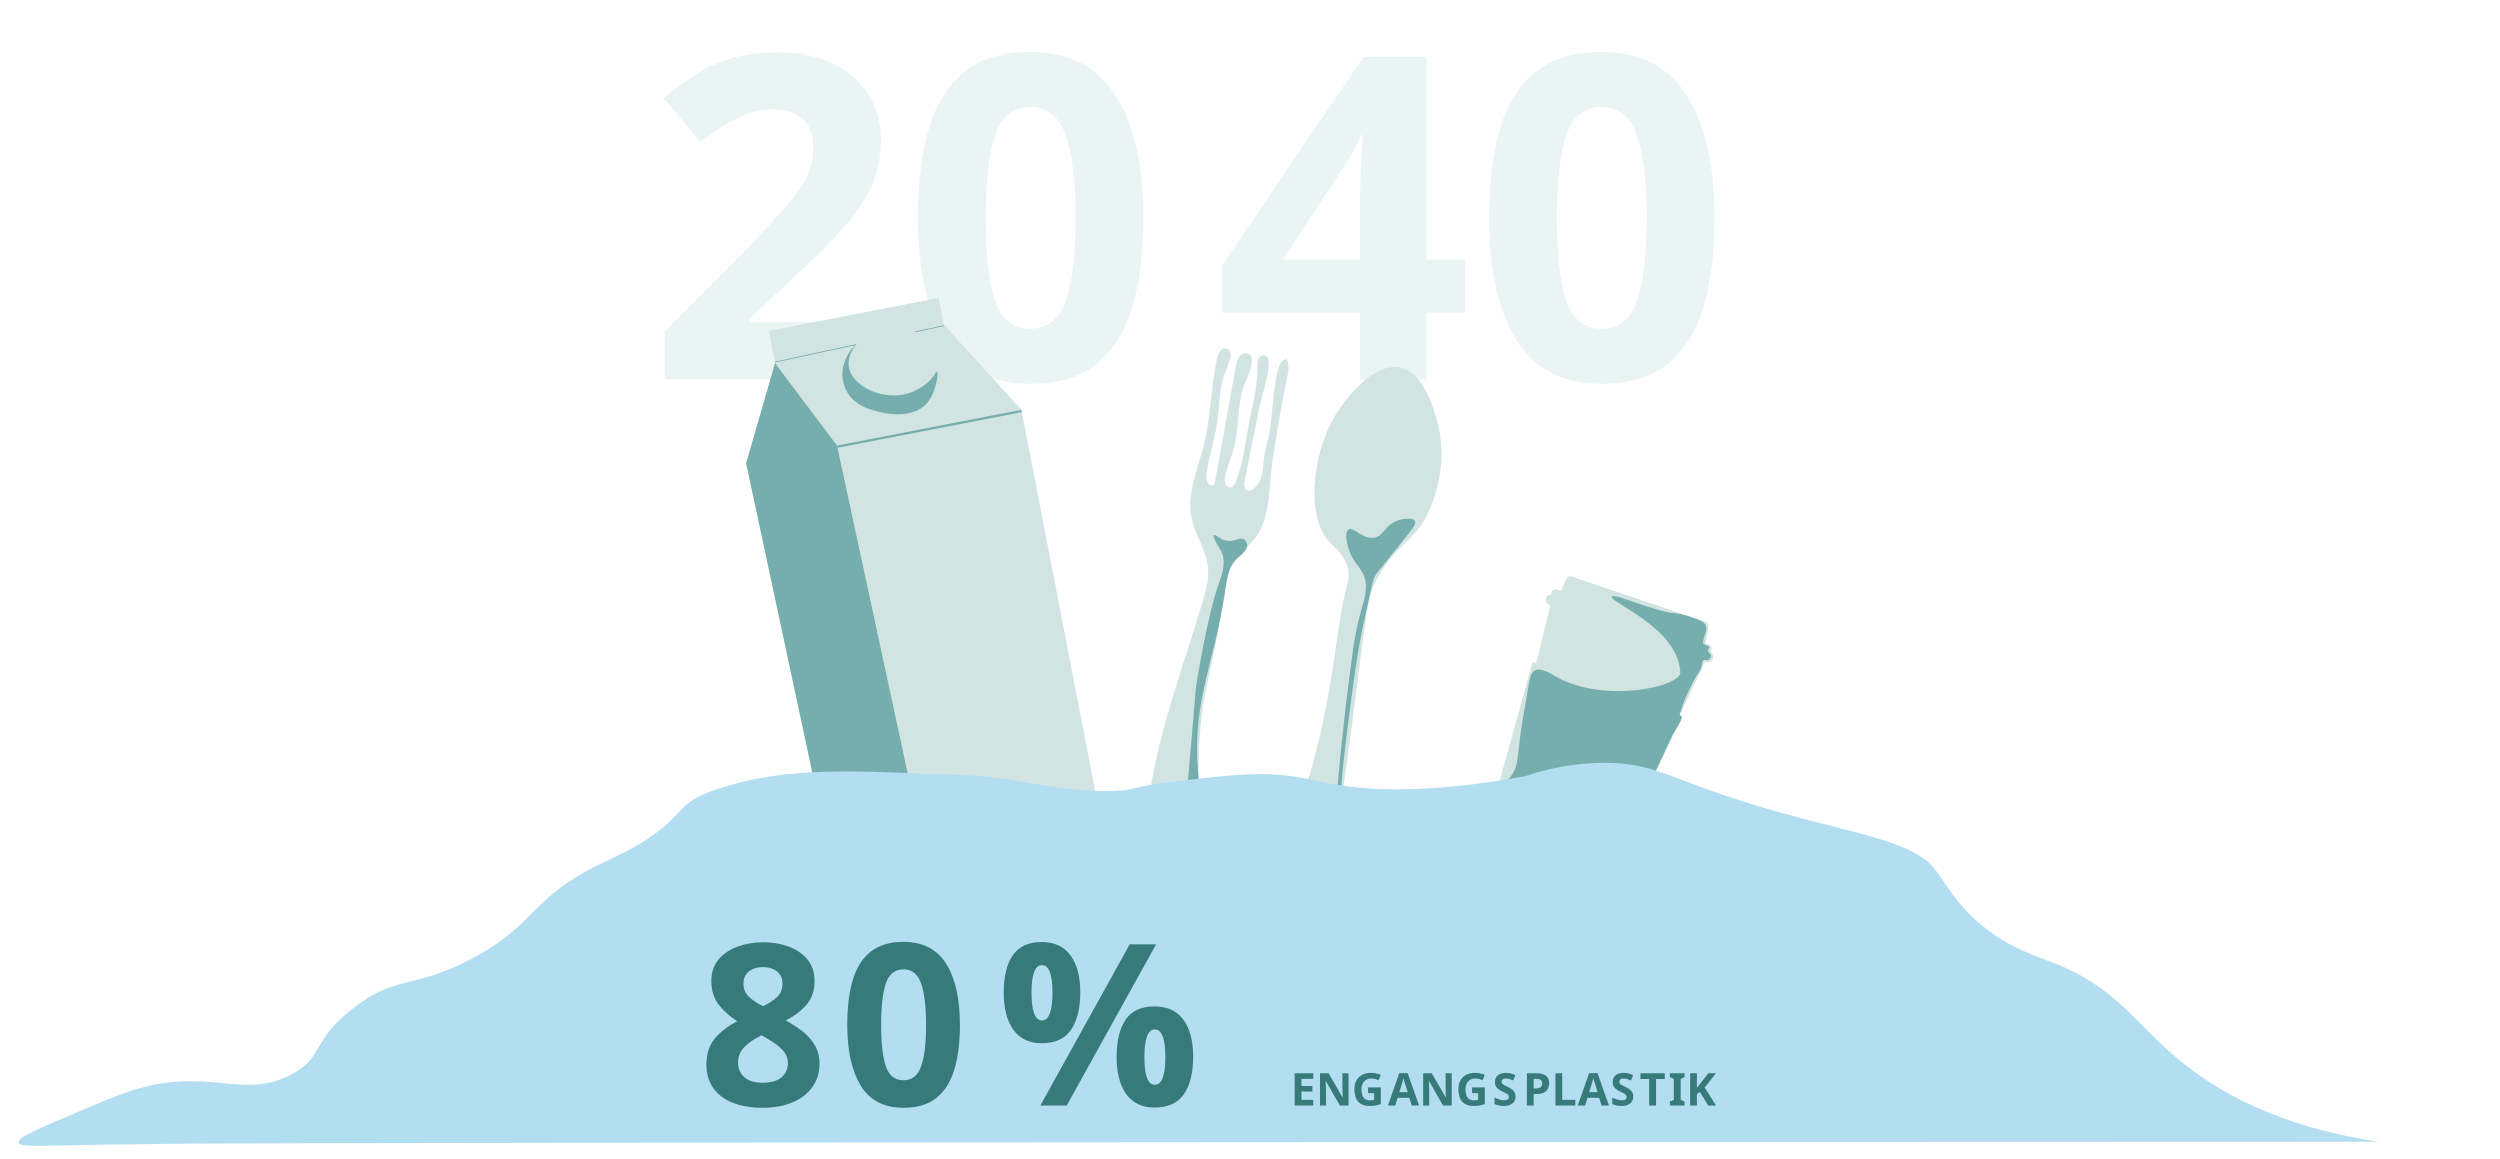
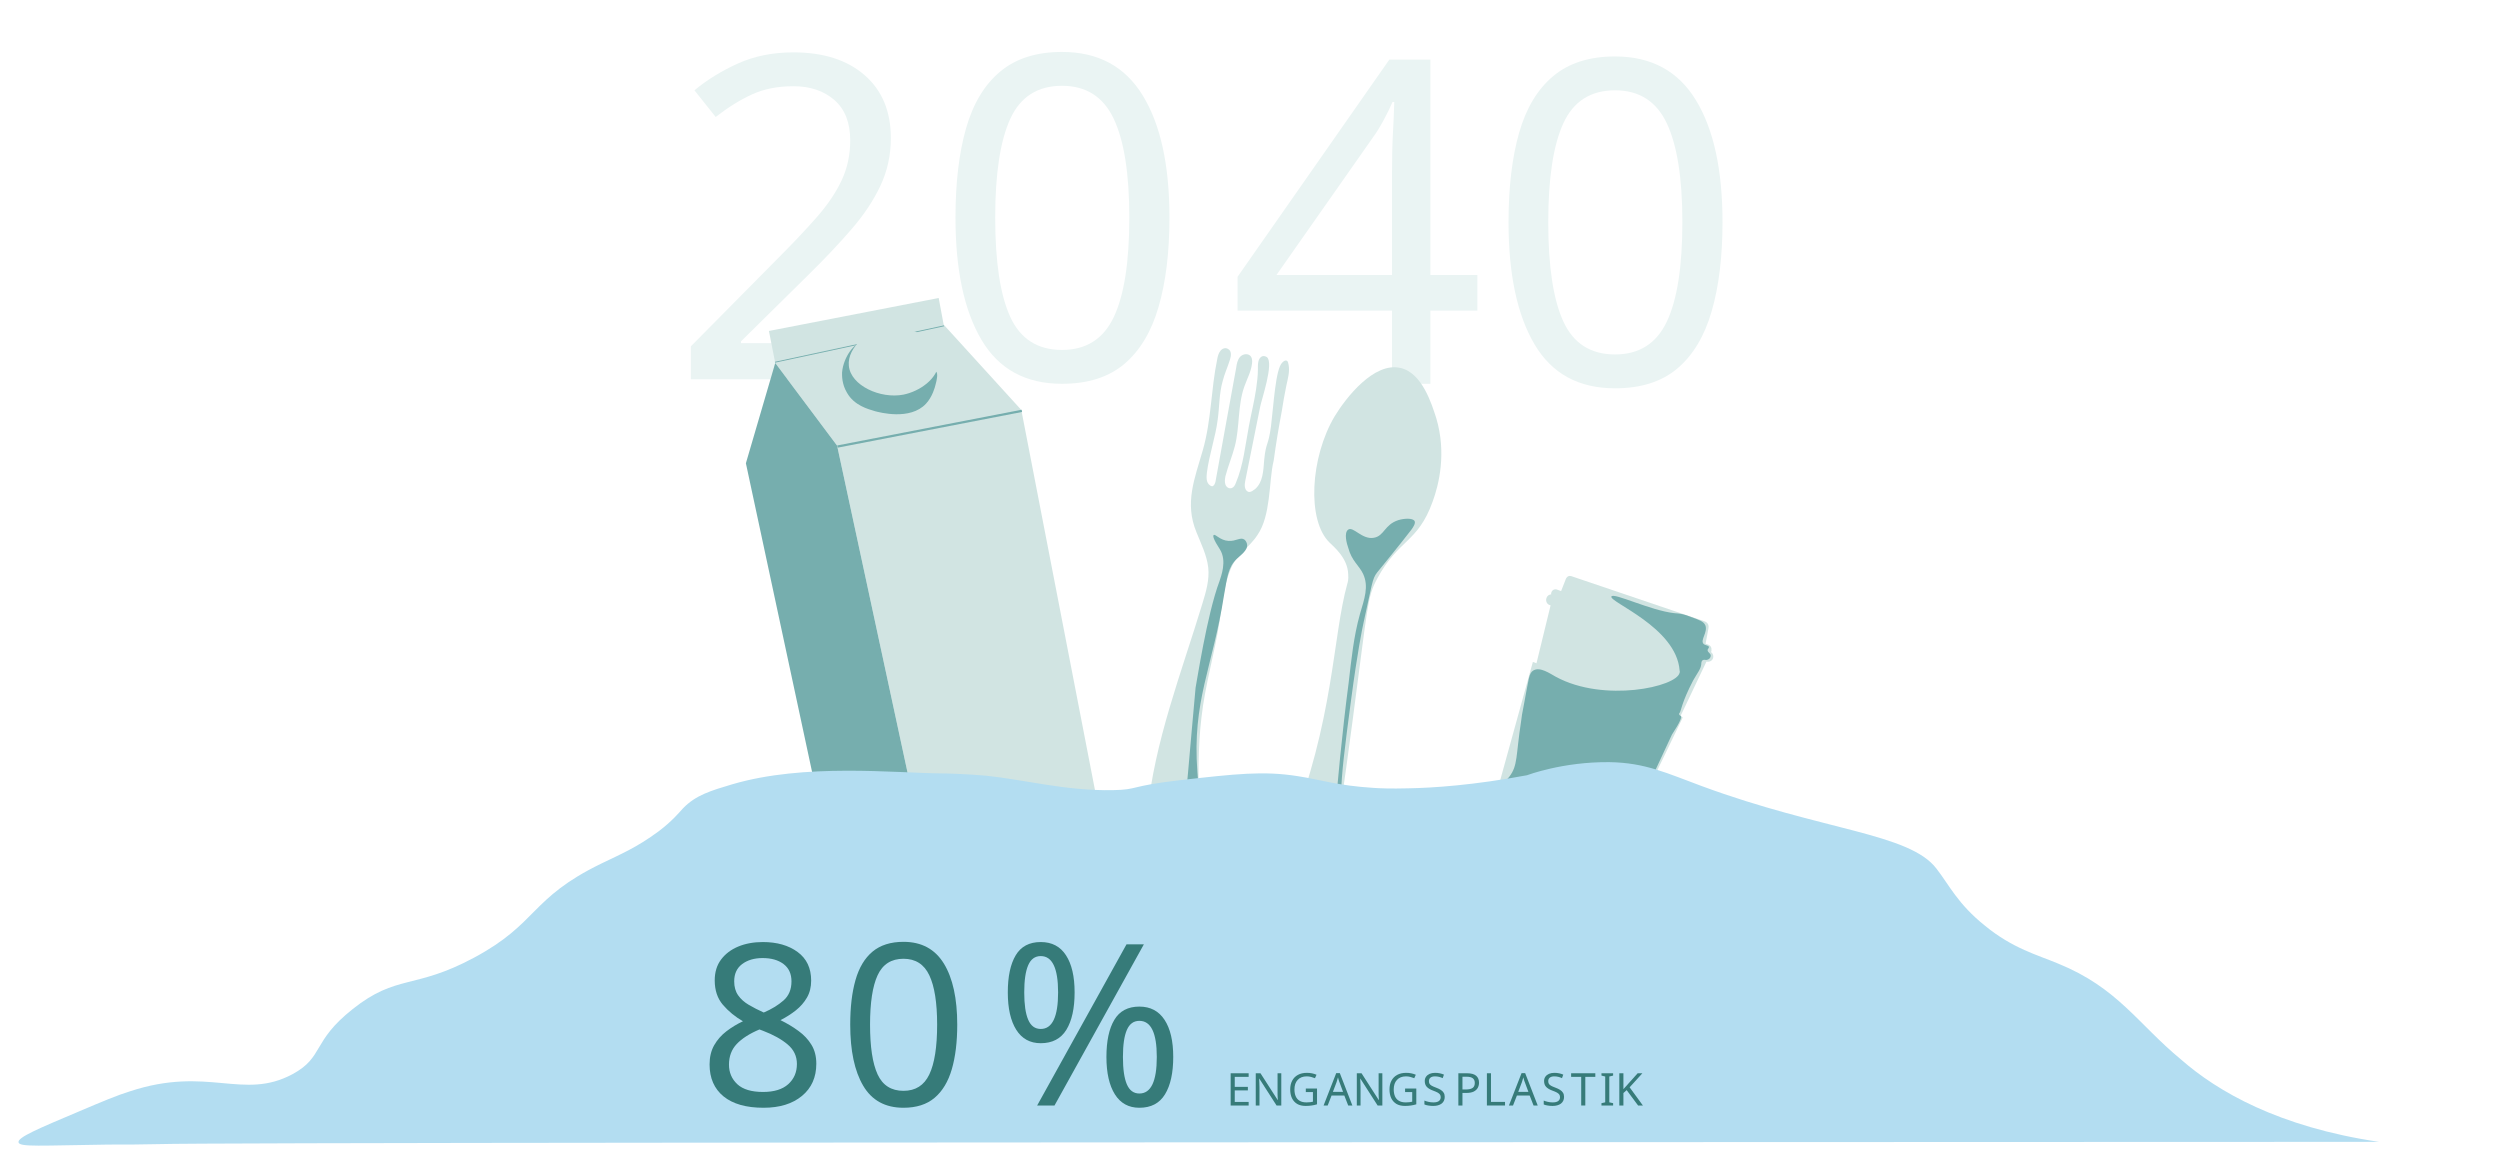
- <svg xmlns="http://www.w3.org/2000/svg" id="Layer_1" width="195.33mm" height="90.54mm" viewBox="0 0 553.68 256.64">
-   <defs>
-     <style>.cls-1{font-size:50px;}.cls-1,.cls-2{fill:#367b79;}.cls-1,.cls-2,.cls-3{font-family:Campton-BoldDEMO, Campton;font-weight:700;}.cls-4{letter-spacing:-.02em;}.cls-5{letter-spacing:0em;}.cls-2{font-size:10px;}.cls-6{letter-spacing:-.03em;}.cls-7{letter-spacing:0em;}.cls-8{letter-spacing:-.02em;}.cls-3{fill:#eaf4f3;font-size:100px;}.cls-9{letter-spacing:0em;}.cls-10{letter-spacing:-.04em;}.cls-11{fill:#76aeae;}.cls-11,.cls-12,.cls-13{stroke-width:0px;}.cls-12{fill:#d1e4e2;}.cls-13{fill:#b3ddf1;}.cls-14{letter-spacing:0em;}</style>
-   </defs>
-   <text class="cls-3" transform="translate(143.21 84)">
-     <tspan class="cls-9" x="0" y="0">2</tspan>
-     <tspan class="cls-8" x="56.5" y="0">0</tspan>
-     <tspan x="125.8" y="0">40</tspan>
-   </text>
-   <polygon class="cls-12" points="185.39 98.66 171.65 80.41 170.27 73.28 207.89 65.99 209.03 71.89 226.21 90.76 246.79 197.08 209.61 210.99 185.39 98.66" />
-   <polygon class="cls-11" points="165.24 102.6 171.65 80.41 185.39 98.66 209.61 210.99 187.18 205.16 165.24 102.6" />
-   <path class="cls-12" d="m280.97,110.47c-.37,2.95-1.01,5.81-2.48,8.01-1.94,2.91-4.67,4.32-6.02,7.74-1.45,3.66-1.76,7.65-2.35,11.51-1.08,7.11-3.17,14.04-4.03,21.17-1.6,13.26.62,27.01-2.34,40.12-.62,2.77-2.24,5.6-4.95,6.45-2.33.73-4.88-.19-6.86-1.61-1.86-1.33-3.43-3.14-4.16-5.3-.73-2.16-.55-4.69.75-6.56.94-1.35,2.37-2.28,3.36-3.59,1.7-2.23,1.91-5.21,2.18-8,1.52-15.95,7.58-31.45,12.15-46.72.78-2.6,1.57-5.29,1.31-7.99-.26-2.74-1.57-5.25-2.64-7.79-2.73-6.49-.37-11.87,1.43-18.24,1.85-6.56,1.78-13.51,3.2-20.17.13-.62.29-1.27.7-1.76.41-.49,1.15-.76,1.7-.44.76.43.69,1.54.44,2.38-.47,1.57-1.18,3.07-1.62,4.65-.77,2.75-.69,5.65-1.05,8.48-.5,3.99-1.86,7.82-2.44,11.8-.14.99-.15,2.2.69,2.75.15.1.33.17.51.15.43-.06.6-.58.67-1,1.53-8.45,3.05-16.9,4.58-25.34.15-.81.31-1.65.84-2.28s1.54-.92,2.18-.4c.49.4.58,1.13.52,1.76-.16,1.81-1.11,3.44-1.73,5.14-1.52,4.19-1.02,8.85-2.07,13.19-.55,2.28-1.53,4.43-2.06,6.71-.14.58-.24,1.21-.04,1.77s.83,1.02,1.4.82c.46-.15.71-.64.9-1.09,1.67-3.99,2.11-8.38,2.9-12.63.51-2.74,1.18-5.45,1.59-8.2.21-1.45.35-2.92.37-4.39,0-.86-.1-2.48.98-2.85.33-.11.73-.02,1,.19,1.6,1.25-1.18,9.36-1.5,10.98-1.1,5.47-2.19,10.94-3.29,16.41-.17.86-.22,1.98.57,2.36.58.27,1.44-.47,1.64-.64,1.72-1.47,1.76-3.91,2.04-6.45.44-3.97.88-2.91,1.45-7.38.61-4.75.98-12.72,2.52-14.14.16-.15.62-.58.96-.44.3.12.33.64.39.91.31,1.49-.24,3.17-.52,4.63-.36,1.87-.71,3.74-1.05,5.61-.66,3.66-1.27,7.32-1.84,11-.4,2.62-.5,5.73-.87,8.75Z" />
-   <path class="cls-11" d="m273.86,123.8c.83-.76,2.5-1.9,2.33-3.24,0-.08-.1-.73-.62-1.09-.88-.6-1.83.41-3.45.33-1.88-.09-2.92-1.57-3.26-1.27-.2.17-.06.87,1.4,3.17,0,0,0,0,0,0,1.55,2.57.24,5.96-.13,6.95-2.75,7.42-5.14,22.76-5.27,23.63-.03.21,0,.05-.85,10.04-.38,4.56-1,11.8-1.9,20.41-1.25,12.01-1.73,13.83-3.3,16.06-1.74,2.47-4.29,4.64-3.58,6.06.5,1,2.41,1.23,3.82.86.66-.17,3.1-.97,5.3-7.12,1.82-5.1,1.93-9.55,1.89-13.41-.08-6.86-.65-10.98-.91-14.32-1.24-15.76,3.41-23.2,5.89-39.23.58-3.74.75-6.07,2.65-7.83Z" />
-   <path class="cls-12" d="m310.24,81.46c4.83,1.14,6.91,7.99,7.86,11.14,2.33,7.65.6,14.66-.8,18.53-3.34,9.22-7.59,8.26-12.32,17.05-2.19,4.06-2.04,5.68-5.41,31.19-2.41,18.19-2.46,17.17-2.48,19.02-.14,10.51,1.82,16.93-1.57,26.21-2.48,6.81-5.03,7.44-5.65,7.56-3.42.65-7.42-3.33-9.01-7.11-2.42-5.76.84-10.85,4.81-20.83,9.89-24.88,9.5-43.11,12.76-55,.07-.26.29-1.04.25-2.07-.12-3.61-3.22-6.12-4.13-7-5.1-4.9-4.34-18.88,1.11-28.02,2.4-4.03,8.67-12.06,14.57-10.67Z" />
-   <path class="cls-11" d="m301.92,127.14c1.28,2.77.26,5.46-.69,8.9-1.36,4.95-1.87,10.11-2.54,15.21-1.49,11.44-2.47,22.65-2.96,28.59-.46,5.66-1.8,11.23-2.26,16.88,0,0-.87,10.68-4.26,11.78-.08.03-.27.08-.53.18-.25.1-.91.37-1.94,1.14-.61.46-.92.69-.92.83-.02.7,2.25,1.83,4.04,1.51.81-.15,2.73-.8,4.75-6.13,2.07-5.45,2.1-10.15,2.12-13.17.06-7,.2-13.67.26-16.16.14-5.38.83-10.68,2.2-21.29,1.46-11.27,2.49-15.97,2.83-17.44,1.91-8.5,1.88-9.71,2.99-11.14.78-1.01,4.99-6.09,7.62-9.5.33-.43,1.04-1.37.73-1.94-.39-.72-2.25-.61-3.61-.18-3.13.98-3.14,3.45-5.38,3.86-2.63.49-4.58-2.56-5.73-1.76-.95.67-.25,3.22-.04,3.96.84,3.02,2.39,3.9,3.3,5.87Z" />
-   <path class="cls-12" d="m345.61,131.29l1.12-2.76s.33-1.15,1.26-.87,29.5,10,29.5,10c0,0,1.1.26.85,1.45s-.66,3.69-.66,3.69" />
-   <rect class="cls-12" x="342.52" y="136.57" width="37.64" height="2.02" rx="1.01" ry="1.01" transform="translate(68.65 -115.07) rotate(19.96)" />
-   <rect class="cls-12" x="341.29" y="137.94" width="39.28" height="2.41" rx="1.2" ry="1.2" transform="translate(69.16 -114.83) rotate(19.96)" />
-   <path class="cls-12" d="m344.05,131.27l-3.82,15.64-.82-.3-7.9,28.58.78,1.33-2.58,9.17s-.6,1.26.48,2.05,7.27,4.66,11.51,5.96c4.24,1.3,10.97,2.79,11.41,2.55s1.17-1.17,1.68-2.13,3.75-8.06,3.75-8.06l.9-.11,13.1-27.23-.53-.27,6.85-14.52-34.81-12.66Z" />
-   <path class="cls-11" d="m348.62,185.46c.05.27.37,1.93-.5,3.38-.94,1.57-2.83,2.12-4.99,2.72-2.97.82-4.44.55-4.5.94-.13.85,7.01,1.39,10.95,3.22.53.25,2.36,1.12,3.74.39.54-.29.74-.67,1.94-3.13,1.24-2.54,1.94-3.77,2.14-4.44.16-.54.43-1.05.63-1.58.19-.5.32-.87.65-1.02.3-.14.54.01.75.01,1.03,0,1.85-3.35,2.2-4.58.19-.68.1-.21,2.82-5.86,1.21-2.51,3.09-6.48,5.99-12.78,1.9-2.93,2.19-3.89,1.96-4.09-.08-.07-.36-.17-.4-.41-.03-.15.05-.28.07-.31.36-.61.42-2.16,3.04-7.15.85-1.63,1.73-2.48,1.82-3.62.01-.17.04-.75.39-.94.3-.17.56.1.96-.05.35-.13.68-.54.67-.92,0-.52-.7-.71-.66-1.24.02-.34.31-.43.26-.67-.08-.39-.81-.3-1.18-.67-.76-.78,1.01-2.64.4-4.14-.36-.88-1.36-1.22-3.26-1.86-1.34-.45-2.01-.68-3.58-.84-5.28-.56-13.44-4.59-13.94-3.68-.66,1.21,14.38,6.77,15.11,16.4,0,.1.09.29.04.53-.58,3.13-16.67,6.7-27.36.89-1.31-.71-3.52-2.27-4.95-1.43-.96.56-1.05,1.87-1.95,7.13-.57,3.32-.46,2.4-.72,4.05-1.21,7.75-.7,9.8-2.61,12.31-1.29,1.7-2.12,1.53-2.15,2.37-.14,3.58,14.97,4.68,16.2,11.08Z" />
-   <path class="cls-13" d="m526.84,252.86c-341.83.09-482.11.26-491.67.49-3.74.09-7.48.07-11.22.13-14.92.25-19.61.64-19.85-.45-.24-1.08,4.26-3.01,13.25-6.81,5.35-2.27,8.48-3.59,11.36-4.54,17.29-5.73,25.02,2.14,35.97-3.79,7-3.79,4.23-7.23,13.25-14.39,9.76-7.75,13.71-4.29,26.88-11.36,14.17-7.6,12.33-13.06,28.06-20.76,4.28-2.1,7.82-3.48,12.79-7.19,2.9-2.16,4.36-4.04,5.41-5.09,2.84-2.86,6.19-3.89,10.89-5.27,16.02-4.7,35.75-2.47,46.43-2.37.09,0,.35,0,.69,0,0,0,4.54.07,9.12.53,8.58.87,17.74,3.44,28.05,3.2,5.65-.14,3.46-.92,14.75-2.22,12.36-1.42,18.53-2.12,26.09-.91,5.19.83,8.81,2.14,16.81,2.61,1.38.08,3.87.2,7.56.12,5.65-.11,14.57-.67,26.43-2.91,0,0,7.87-3.04,18.15-2.94,8.02.08,12.9,2.5,20.46,5.3,26.79,9.93,45.97,10.39,52.01,18.25,2.78,3.62,4.74,7.84,10.65,12.64,6.21,5.05,11.7,6.53,16.24,8.35,13.32,5.35,17.55,13.27,27.25,21.29,8.42,6.96,21.96,14.82,44.2,18.09Z" />
-   <rect class="cls-11" x="185.06" y="94.71" width="41.57" height=".52" transform="translate(-14.3 40.87) rotate(-10.96)" />
-   <rect class="cls-11" x="171.19" y="76.05" width="38.33" height=".18" transform="translate(-11.76 41.78) rotate(-12.15)" />
-   <path class="cls-11" d="m190.43,76.16c.97.35-.65,3.45,1.04,6.39,1.7,2.96,6.12,4.69,9.56,3.78,3.62-.95,5.43-4.65,6.32-4.09.54.34.17,1.87-.09,2.94-.13.54-.65,2.67-2.06,4.22-3.48,3.81-10.37,1.88-11.19,1.65-1.68-.47-4.65-1.3-6.33-4.11-1.17-1.95-1.13-3.86-1.1-4.46.2-3.56,2.87-6.69,3.85-6.34Z" />
-   <path class="cls-12" d="m207.85,80.18c-.1,3.7-4.31,6.51-7.77,7.2-5.13,1.02-11.67-1.99-12.12-6.42-.41-4.09,4.46-8.31,9.32-8.64,5.05-.34,10.7,3.49,10.58,7.86Z" />
-   <text class="cls-1" transform="translate(154.7 244.84)">
-     <tspan x="0" y="0">8</tspan>
-     <tspan class="cls-4" x="31.15" y="0">0</tspan>
-     <tspan x="66.05" y="0">%</tspan>
-   </text>
-   <text class="cls-2" transform="translate(285.83 244.84)">
-     <tspan x="0" y="0">EN</tspan>
-     <tspan class="cls-5" x="13.55" y="0">G</tspan>
-     <tspan x="21.55" y="0">ANG</tspan>
-     <tspan class="cls-14" x="44.72" y="0">S</tspan>
-     <tspan class="cls-5" x="51.43" y="0">P</tspan>
-     <tspan x="57.75" y="0">L</tspan>
-     <tspan class="cls-10" x="63.6" y="0">A</tspan>
-     <tspan class="cls-6" x="70.79" y="0">S</tspan>
-     <tspan class="cls-7" x="77.28" y="0">T</tspan>
-     <tspan x="83.69" y="0">IK</tspan>
-   </text>
+ <svg xmlns="http://www.w3.org/2000/svg" version="1.1" id="Layer_1" x="0px" y="0px" viewBox="0 0 553.7 256.6" style="enable-background:new 0 0 553.7 256.6;" xml:space="preserve">
+   <style type="text/css">
+ 	.st0{fill:#EAF4F3;}
+ 	.st1{font-family:'Rubik-Bold';}
+ 	.st2{font-size:100px;}
+ 	.st3{letter-spacing:-2;}
+ 	.st4{fill:#D1E4E2;}
+ 	.st5{fill:#76AEAE;}
+ 	.st6{fill:#B3DDF1;}
+ 	.st7{fill:#367B79;}
+ 	.st8{font-size:50px;}
+ 	.st9{letter-spacing:-1;}
+ 	.st10{font-size:10px;}
+ </style>
+   <text transform="matrix(1 0 0 1 148.213 84.0035)" class="st0 st1 st2">2</text>
+   <text transform="matrix(1 0 0 1 206.7141 84.0035)" class="st0 st1 st2 st3">0</text>
+   <text transform="matrix(1 0 0 1 272.0052 85.0022)" class="st0 st1 st2">40</text>
+   <polygon class="st4" points="185.4,98.7 171.7,80.4 170.3,73.3 207.9,66 209,71.9 226.2,90.8 246.8,197.1 209.6,211 " />
+   <polygon class="st5" points="165.2,102.6 171.7,80.4 185.4,98.7 209.6,211 187.2,205.2 " />
+   <path class="st4" d="M281,110.5c-0.4,3-1,5.8-2.5,8c-1.9,2.9-4.7,4.3-6,7.7c-1.5,3.7-1.8,7.7-2.4,11.5c-1.1,7.1-3.2,14-4,21.2  c-1.6,13.3,0.6,27-2.3,40.1c-0.6,2.8-2.2,5.6-5,6.5c-2.3,0.7-4.9-0.2-6.9-1.6c-1.9-1.3-3.4-3.1-4.2-5.3c-0.7-2.2-0.6-4.7,0.8-6.6  c0.9-1.4,2.4-2.3,3.4-3.6c1.7-2.2,1.9-5.2,2.2-8c1.5-16,7.6-31.5,12.2-46.7c0.8-2.6,1.6-5.3,1.3-8c-0.3-2.7-1.6-5.3-2.6-7.8  c-2.7-6.5-0.4-11.9,1.4-18.2c1.9-6.6,1.8-13.5,3.2-20.2c0.1-0.6,0.3-1.3,0.7-1.8c0.4-0.5,1.1-0.8,1.7-0.4c0.8,0.4,0.7,1.5,0.4,2.4  c-0.5,1.6-1.2,3.1-1.6,4.7c-0.8,2.8-0.7,5.7-1.1,8.5c-0.5,4-1.9,7.8-2.4,11.8c-0.1,1-0.2,2.2,0.7,2.8c0.1,0.1,0.3,0.2,0.5,0.2  c0.4-0.1,0.6-0.6,0.7-1c1.5-8.5,3.1-16.9,4.6-25.3c0.1-0.8,0.3-1.7,0.8-2.3c0.5-0.6,1.5-0.9,2.2-0.4c0.5,0.4,0.6,1.1,0.5,1.8  c-0.2,1.8-1.1,3.4-1.7,5.1c-1.5,4.2-1,8.9-2.1,13.2c-0.6,2.3-1.5,4.4-2.1,6.7c-0.1,0.6-0.2,1.2,0,1.8c0.2,0.6,0.8,1,1.4,0.8  c0.5-0.2,0.7-0.6,0.9-1.1c1.7-4,2.1-8.4,2.9-12.6c0.5-2.7,1.2-5.5,1.6-8.2c0.2-1.5,0.4-2.9,0.4-4.4c0-0.9-0.1-2.5,1-2.9  c0.3-0.1,0.7,0,1,0.2c1.6,1.3-1.2,9.4-1.5,11c-1.1,5.5-2.2,10.9-3.3,16.4c-0.2,0.9-0.2,2,0.6,2.4c0.6,0.3,1.4-0.5,1.6-0.6  c1.7-1.5,1.8-3.9,2-6.5c0.4-4,0.9-2.9,1.5-7.4c0.6-4.8,1-12.7,2.5-14.1c0.2-0.2,0.6-0.6,1-0.4c0.3,0.1,0.3,0.6,0.4,0.9  c0.3,1.5-0.2,3.2-0.5,4.6c-0.4,1.9-0.7,3.7-1,5.6c-0.7,3.7-1.3,7.3-1.8,11C281.5,104.4,281.4,107.5,281,110.5L281,110.5z" />
+   <path class="st5" d="M273.9,123.8c0.8-0.8,2.5-1.9,2.3-3.2c0-0.1-0.1-0.7-0.6-1.1c-0.9-0.6-1.8,0.4-3.5,0.3  c-1.9-0.1-2.9-1.6-3.3-1.3c-0.2,0.2-0.1,0.9,1.4,3.2l0,0c1.6,2.6,0.2,6-0.1,7c-2.8,7.4-5.1,22.8-5.3,23.6c0,0.2,0,0.1-0.9,10  c-0.4,4.6-1,11.8-1.9,20.4c-1.3,12-1.7,13.8-3.3,16.1c-1.7,2.5-4.3,4.6-3.6,6.1c0.5,1,2.4,1.2,3.8,0.9c0.7-0.2,3.1-1,5.3-7.1  c1.8-5.1,1.9-9.6,1.9-13.4c-0.1-6.9-0.7-11-0.9-14.3c-1.2-15.8,3.4-23.2,5.9-39.2C271.8,127.9,272,125.6,273.9,123.8L273.9,123.8z" />
+   <path class="st4" d="M310.2,81.5c4.8,1.1,6.9,8,7.9,11.1c2.3,7.7,0.6,14.7-0.8,18.5c-3.3,9.2-7.6,8.3-12.3,17.1  c-2.2,4.1-2,5.7-5.4,31.2c-2.4,18.2-2.5,17.2-2.5,19c-0.1,10.5,1.8,16.9-1.6,26.2c-2.5,6.8-5,7.4-5.7,7.6c-3.4,0.7-7.4-3.3-9-7.1  c-2.4-5.8,0.8-10.9,4.8-20.8c9.9-24.9,9.5-43.1,12.8-55c0.1-0.3,0.3-1,0.2-2.1c-0.1-3.6-3.2-6.1-4.1-7c-5.1-4.9-4.3-18.9,1.1-28  C298.1,88.1,304.3,80.1,310.2,81.5L310.2,81.5z" />
+   <path class="st5" d="M301.9,127.1c1.3,2.8,0.3,5.5-0.7,8.9c-1.4,5-1.9,10.1-2.5,15.2c-1.5,11.4-2.5,22.7-3,28.6  c-0.5,5.7-1.8,11.2-2.3,16.9c0,0-0.9,10.7-4.3,11.8c-0.1,0-0.3,0.1-0.5,0.2c-0.2,0.1-0.9,0.4-1.9,1.1c-0.6,0.5-0.9,0.7-0.9,0.8  c0,0.7,2.3,1.8,4,1.5c0.8-0.1,2.7-0.8,4.8-6.1c2.1-5.5,2.1-10.2,2.1-13.2c0.1-7,0.2-13.7,0.3-16.2c0.1-5.4,0.8-10.7,2.2-21.3  c1.5-11.3,2.5-16,2.8-17.4c1.9-8.5,1.9-9.7,3-11.1c0.8-1,5-6.1,7.6-9.5c0.3-0.4,1-1.4,0.7-1.9c-0.4-0.7-2.3-0.6-3.6-0.2  c-3.1,1-3.1,3.5-5.4,3.9c-2.6,0.5-4.6-2.6-5.7-1.8c-1,0.7-0.3,3.2,0,4C299.4,124.3,301,125.2,301.9,127.1L301.9,127.1z" />
+   <path class="st4" d="M345.6,131.3l1.1-2.8c0,0,0.3-1.2,1.3-0.9c0.9,0.3,29.5,10,29.5,10s1.1,0.3,0.9,1.5s-0.7,3.7-0.7,3.7" />
+   <path class="st4" d="M344.9,130.6l33.5,12.2c0.5,0.2,0.8,0.8,0.6,1.3v0c-0.2,0.5-0.8,0.8-1.3,0.6l-33.5-12.2  c-0.5-0.2-0.8-0.8-0.6-1.3v0C343.8,130.6,344.4,130.4,344.9,130.6z" />
+   <path class="st4" d="M344,131.7l34.7,12.6c0.6,0.2,0.9,0.9,0.7,1.5l0,0c-0.2,0.6-0.9,0.9-1.5,0.7L343.2,134  c-0.6-0.2-0.9-0.9-0.7-1.5l0,0C342.7,131.8,343.4,131.5,344,131.7z" />
+   <path class="st4" d="M344.1,131.3l-3.8,15.6l-0.8-0.3l-7.9,28.6l0.8,1.3l-2.6,9.2c0,0-0.6,1.3,0.5,2.1s7.3,4.7,11.5,6  c4.2,1.3,11,2.8,11.4,2.6c0.4-0.2,1.2-1.2,1.7-2.1c0.5-1,3.8-8.1,3.8-8.1l0.9-0.1l13.1-27.2l-0.5-0.3l6.9-14.5L344.1,131.3  L344.1,131.3z" />
+   <path class="st5" d="M348.6,185.5c0,0.3,0.4,1.9-0.5,3.4c-0.9,1.6-2.8,2.1-5,2.7c-3,0.8-4.4,0.6-4.5,0.9c-0.1,0.9,7,1.4,11,3.2  c0.5,0.2,2.4,1.1,3.7,0.4c0.5-0.3,0.7-0.7,1.9-3.1c1.2-2.5,1.9-3.8,2.1-4.4c0.2-0.5,0.4-1.1,0.6-1.6c0.2-0.5,0.3-0.9,0.6-1  c0.3-0.1,0.5,0,0.8,0c1,0,1.9-3.4,2.2-4.6c0.2-0.7,0.1-0.2,2.8-5.9c1.2-2.5,3.1-6.5,6-12.8c1.9-2.9,2.2-3.9,2-4.1  c-0.1-0.1-0.4-0.2-0.4-0.4c0-0.2,0-0.3,0.1-0.3c0.4-0.6,0.4-2.2,3-7.2c0.9-1.6,1.7-2.5,1.8-3.6c0-0.2,0-0.8,0.4-0.9  c0.3-0.2,0.6,0.1,1-0.1c0.4-0.1,0.7-0.5,0.7-0.9c0-0.5-0.7-0.7-0.7-1.2c0-0.3,0.3-0.4,0.3-0.7c-0.1-0.4-0.8-0.3-1.2-0.7  c-0.8-0.8,1-2.6,0.4-4.1c-0.4-0.9-1.4-1.2-3.3-1.9c-1.3-0.5-2-0.7-3.6-0.8c-5.3-0.6-13.4-4.6-13.9-3.7c-0.7,1.2,14.4,6.8,15.1,16.4  c0,0.1,0.1,0.3,0,0.5c-0.6,3.1-16.7,6.7-27.4,0.9c-1.3-0.7-3.5-2.3-5-1.4c-1,0.6-1,1.9-2,7.1c-0.6,3.3-0.5,2.4-0.7,4.1  c-1.2,7.8-0.7,9.8-2.6,12.3c-1.3,1.7-2.1,1.5-2.2,2.4C332.3,178,347.4,179.1,348.6,185.5L348.6,185.5z" />
+   <path class="st6" d="M526.9,252.9C185,253,44.7,253.1,35.2,253.4c-3.7,0.1-7.5,0.1-11.2,0.1C9,253.7,4.3,254.1,4.1,253  c-0.2-1.1,4.3-3,13.3-6.8c5.4-2.3,8.5-3.6,11.4-4.5c17.3-5.7,25,2.1,36-3.8c7-3.8,4.2-7.2,13.3-14.4c9.8-7.8,13.7-4.3,26.9-11.4  c14.2-7.6,12.3-13.1,28.1-20.8c4.3-2.1,7.8-3.5,12.8-7.2c2.9-2.2,4.4-4,5.4-5.1c2.8-2.9,6.2-3.9,10.9-5.3c16-4.7,35.8-2.5,46.4-2.4  c0.1,0,0.4,0,0.7,0c0,0,4.5,0.1,9.1,0.5c8.6,0.9,17.7,3.4,28.1,3.2c5.7-0.1,3.5-0.9,14.8-2.2c12.4-1.4,18.5-2.1,26.1-0.9  c5.2,0.8,8.8,2.1,16.8,2.6c1.4,0.1,3.9,0.2,7.6,0.1c5.7-0.1,14.6-0.7,26.4-2.9c0,0,7.9-3,18.2-2.9c8,0.1,12.9,2.5,20.5,5.3  c26.8,9.9,46,10.4,52,18.3c2.8,3.6,4.7,7.8,10.7,12.6c6.2,5.1,11.7,6.5,16.2,8.4c13.3,5.4,17.6,13.3,27.3,21.3  C491.1,241.7,504.6,249.6,526.9,252.9L526.9,252.9z" />
+   <rect x="185.1" y="94.7" transform="matrix(0.9818 -0.1901 0.1901 0.9818 -14.3024 40.8694)" class="st5" width="41.6" height="0.5" />
+   <rect x="171.2" y="76.1" transform="matrix(0.9776 -0.2105 0.2105 0.9776 -11.7641 41.7713)" class="st5" width="38.3" height="0.2" />
+   <path class="st5" d="M190.4,76.2c1,0.4-0.7,3.5,1,6.4c1.7,3,6.1,4.7,9.6,3.8c3.6-1,5.4-4.7,6.3-4.1c0.5,0.3,0.2,1.9-0.1,2.9  c-0.1,0.5-0.7,2.7-2.1,4.2c-3.5,3.8-10.4,1.9-11.2,1.7c-1.7-0.5-4.7-1.3-6.3-4.1c-1.2-2-1.1-3.9-1.1-4.5  C186.8,78.9,189.5,75.8,190.4,76.2L190.4,76.2z" />
+   <path class="st4" d="M207.9,80.2c-0.1,3.7-4.3,6.5-7.8,7.2c-5.1,1-11.7-2-12.1-6.4c-0.4-4.1,4.5-8.3,9.3-8.6  C202.3,72,208,75.8,207.9,80.2L207.9,80.2z" />
+   <text transform="matrix(1 0 0 1 154.7032 244.8468)" class="st7 st1 st8">8</text>
+   <text transform="matrix(1 0 0 1 185.8538 244.8468)" class="st7 st1 st8 st9">0</text>
+   <text transform="matrix(1 0 0 1 220.7545 244.8468)" class="st7 st1 st8">%</text>
+   <text transform="matrix(1 0 0 1 271.5972 244.8465)" class="st7 st1 st10">EN</text>
+   <text transform="matrix(1 0 0 1 285.1475 244.8465)" class="st7 st1 st10">G</text>
+   <text transform="matrix(1 0 0 1 293.1476 244.8465)" class="st7 st1 st10">ANG</text>
+   <text transform="matrix(1 0 0 1 314.9622 244.8465)" class="st7 st1 st10">S</text>
+   <text transform="matrix(1 0 0 1 322.0282 244.8465)" class="st7 st1 st10">P</text>
+   <text transform="matrix(1 0 0 1 328.3484 244.8465)" class="st7 st1 st10">L</text>
+   <text transform="matrix(1 0 0 1 334.1985 244.8465)" class="st7 st1 st10">A</text>
+   <text transform="matrix(1 0 0 1 341.3886 244.8465)" class="st7 st1 st10">S</text>
+   <text transform="matrix(1 0 0 1 347.8788 244.8465)" class="st7 st1 st10">T</text>
+   <text transform="matrix(1 0 0 1 354.2889 244.8465)" class="st7 st1 st10">IK</text>
</svg>
